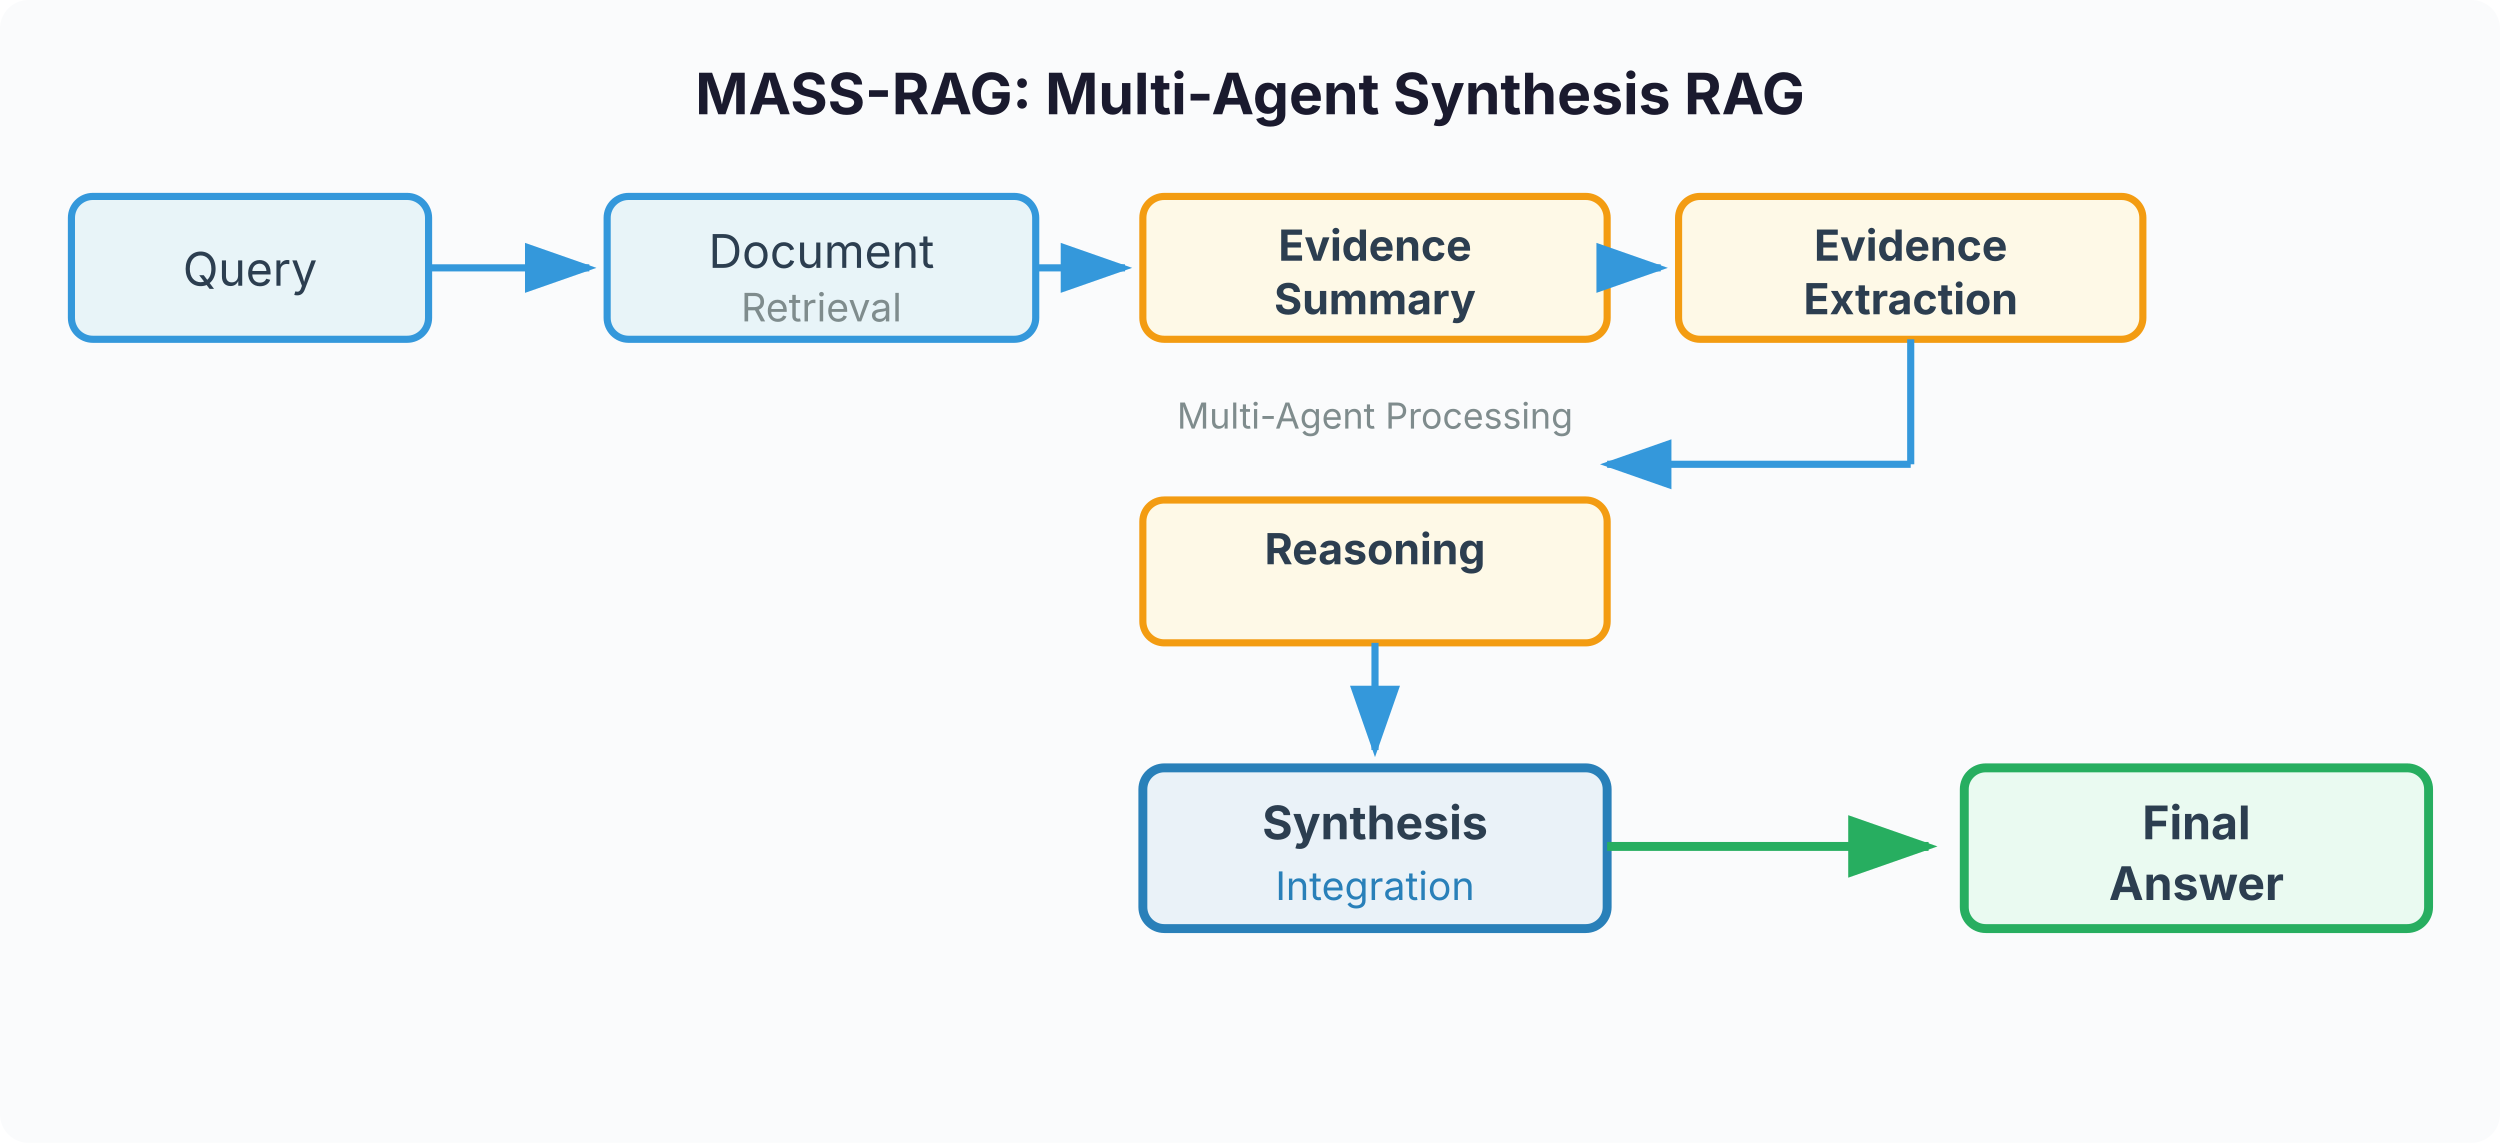
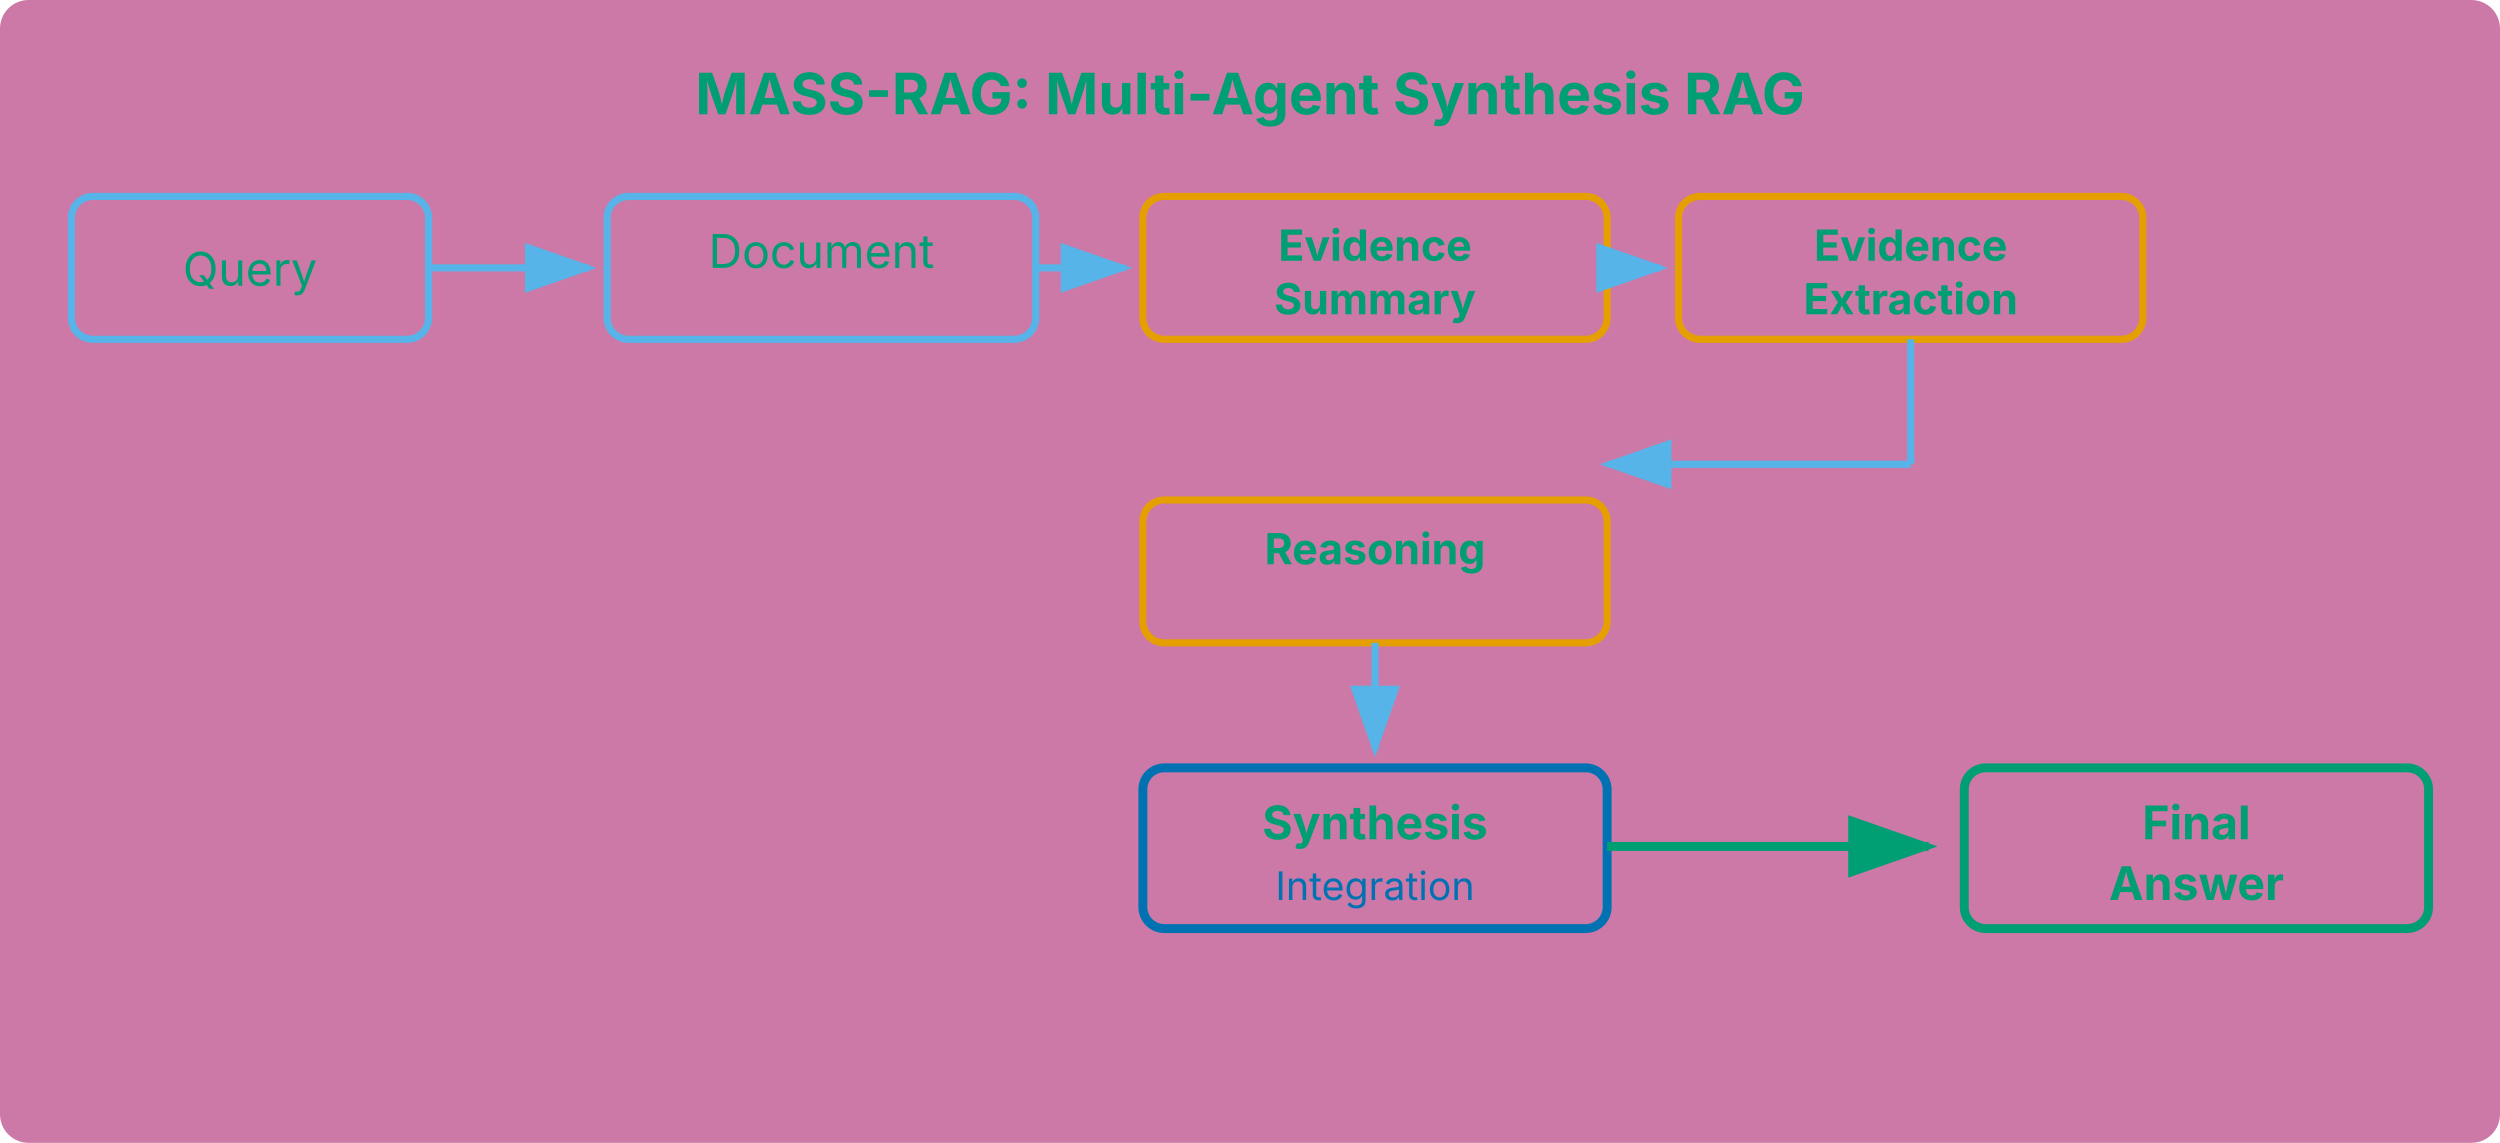
<svg xmlns="http://www.w3.org/2000/svg" viewBox="0 0 700 320" font-family="system-ui, -apple-system, sans-serif">
-   <rect width="700" height="320" fill="#fafbfc" rx="8" />
-   <text x="350" y="32" text-anchor="middle" font-size="16" font-weight="bold" fill="#1a1a2e">MASS-RAG: Multi-Agent Synthesis RAG</text>
-   <rect x="20" y="55" width="100" height="40" rx="6" fill="#e8f4f8" stroke="#3498db" stroke-width="2" />
-   <text x="70" y="80" text-anchor="middle" font-size="13" fill="#2c3e50">Query</text>
-   <rect x="170" y="55" width="120" height="40" rx="6" fill="#e8f4f8" stroke="#3498db" stroke-width="2" />
-   <text x="230" y="75" text-anchor="middle" font-size="13" fill="#2c3e50">Document</text>
-   <text x="230" y="90" text-anchor="middle" font-size="11" fill="#7f8c8d">Retrieval</text>
-   <line x1="120" y1="75" x2="165" y2="75" stroke="#3498db" stroke-width="2" marker-end="url(#arrowblue)" />
-   <rect x="320" y="55" width="130" height="40" rx="6" fill="#fef9e7" stroke="#f39c12" stroke-width="2" />
-   <text x="385" y="73" text-anchor="middle" font-size="12" fill="#2c3e50" font-weight="bold">Evidence</text>
-   <text x="385" y="88" text-anchor="middle" font-size="12" fill="#2c3e50" font-weight="bold">Summary</text>
-   <line x1="290" y1="75" x2="315" y2="75" stroke="#3498db" stroke-width="2" marker-end="url(#arrowblue)" />
-   <rect x="470" y="55" width="130" height="40" rx="6" fill="#fef9e7" stroke="#f39c12" stroke-width="2" />
-   <text x="535" y="73" text-anchor="middle" font-size="12" fill="#2c3e50" font-weight="bold">Evidence</text>
-   <text x="535" y="88" text-anchor="middle" font-size="12" fill="#2c3e50" font-weight="bold">Extraction</text>
-   <line x1="450" y1="75" x2="465" y2="75" stroke="#3498db" stroke-width="2" marker-end="url(#arrowblue)" />
-   <rect x="320" y="140" width="130" height="40" rx="6" fill="#fef9e7" stroke="#f39c12" stroke-width="2" />
-   <text x="385" y="158" text-anchor="middle" font-size="12" fill="#2c3e50" font-weight="bold">Reasoning</text>
-   <line x1="535" y1="95" x2="535" y2="130" stroke="#3498db" stroke-width="2" />
-   <line x1="535" y1="130" x2="450" y2="130" stroke="#3498db" stroke-width="2" marker-end="url(#arrowblue)" />
-   <line x1="385" y1="180" x2="385" y2="210" stroke="#3498db" stroke-width="2" marker-end="url(#arrowblue)" />
-   <rect x="320" y="215" width="130" height="45" rx="6" fill="#eaf2f8" stroke="#2980b9" stroke-width="2.5" />
-   <text x="385" y="235" text-anchor="middle" font-size="13" fill="#2c3e50" font-weight="bold">Synthesis</text>
-   <text x="385" y="252" text-anchor="middle" font-size="11" fill="#2980b9">Integration</text>
-   <line x1="450" y1="237" x2="540" y2="237" stroke="#27ae60" stroke-width="2.5" marker-end="url(#arrowgreen)" />
-   <rect x="550" y="215" width="130" height="45" rx="6" fill="#eafaf1" stroke="#27ae60" stroke-width="2.5" />
-   <text x="615" y="235" text-anchor="middle" font-size="13" fill="#2c3e50" font-weight="bold">Final</text>
-   <text x="615" y="252" text-anchor="middle" font-size="13" fill="#2c3e50" font-weight="bold">Answer</text>
-   <text x="385" y="120" text-anchor="middle" font-size="10" fill="#7f8c8d">Multi-Agent Processing</text>
+   <rect width="700" height="320" fill="#CC79A7" rx="8" />
+   <text x="350" y="32" text-anchor="middle" font-size="16" font-weight="bold" fill="#009E73">MASS-RAG: Multi-Agent Synthesis RAG</text>
+   <rect x="20" y="55" width="100" height="40" rx="6" fill="#CC79A7" stroke="#56B4E9" stroke-width="2" />
+   <text x="70" y="80" text-anchor="middle" font-size="13" fill="#009E73">Query</text>
+   <rect x="170" y="55" width="120" height="40" rx="6" fill="#CC79A7" stroke="#56B4E9" stroke-width="2" />
+   <text x="230" y="75" text-anchor="middle" font-size="13" fill="#009E73">Document</text>
+   <text x="230" y="90" text-anchor="middle" font-size="11" fill="#CC79A7">Retrieval</text>
+   <line x1="120" y1="75" x2="165" y2="75" stroke="#56B4E9" stroke-width="2" marker-end="url(#arrowblue)" />
+   <rect x="320" y="55" width="130" height="40" rx="6" fill="#CC79A7" stroke="#E69F00" stroke-width="2" />
+   <text x="385" y="73" text-anchor="middle" font-size="12" fill="#009E73" font-weight="bold">Evidence</text>
+   <text x="385" y="88" text-anchor="middle" font-size="12" fill="#009E73" font-weight="bold">Summary</text>
+   <line x1="290" y1="75" x2="315" y2="75" stroke="#56B4E9" stroke-width="2" marker-end="url(#arrowblue)" />
+   <rect x="470" y="55" width="130" height="40" rx="6" fill="#CC79A7" stroke="#E69F00" stroke-width="2" />
+   <text x="535" y="73" text-anchor="middle" font-size="12" fill="#009E73" font-weight="bold">Evidence</text>
+   <text x="535" y="88" text-anchor="middle" font-size="12" fill="#009E73" font-weight="bold">Extraction</text>
+   <line x1="450" y1="75" x2="465" y2="75" stroke="#56B4E9" stroke-width="2" marker-end="url(#arrowblue)" />
+   <rect x="320" y="140" width="130" height="40" rx="6" fill="#CC79A7" stroke="#E69F00" stroke-width="2" />
+   <text x="385" y="158" text-anchor="middle" font-size="12" fill="#009E73" font-weight="bold">Reasoning</text>
+   <line x1="535" y1="95" x2="535" y2="130" stroke="#56B4E9" stroke-width="2" />
+   <line x1="535" y1="130" x2="450" y2="130" stroke="#56B4E9" stroke-width="2" marker-end="url(#arrowblue)" />
+   <line x1="385" y1="180" x2="385" y2="210" stroke="#56B4E9" stroke-width="2" marker-end="url(#arrowblue)" />
+   <rect x="320" y="215" width="130" height="45" rx="6" fill="#CC79A7" stroke="#0072B2" stroke-width="2.5" />
+   <text x="385" y="235" text-anchor="middle" font-size="13" fill="#009E73" font-weight="bold">Synthesis</text>
+   <text x="385" y="252" text-anchor="middle" font-size="11" fill="#0072B2">Integration</text>
+   <line x1="450" y1="237" x2="540" y2="237" stroke="#009E73" stroke-width="2.5" marker-end="url(#arrowgreen)" />
+   <rect x="550" y="215" width="130" height="45" rx="6" fill="#CC79A7" stroke="#009E73" stroke-width="2.5" />
+   <text x="615" y="235" text-anchor="middle" font-size="13" fill="#009E73" font-weight="bold">Final</text>
+   <text x="615" y="252" text-anchor="middle" font-size="13" fill="#009E73" font-weight="bold">Answer</text>
+   <text x="385" y="120" text-anchor="middle" font-size="10" fill="#CC79A7">Multi-Agent Processing</text>
  <defs>
    <marker id="arrowblue" markerWidth="10" markerHeight="7" refX="9" refY="3.5" orient="auto">
-       <polygon points="0 0, 10 3.5, 0 7" fill="#3498db" />
+       <polygon points="0 0, 10 3.5, 0 7" fill="#56B4E9" />
    </marker>
    <marker id="arrowgreen" markerWidth="10" markerHeight="7" refX="9" refY="3.5" orient="auto">
-       <polygon points="0 0, 10 3.5, 0 7" fill="#27ae60" />
+       <polygon points="0 0, 10 3.5, 0 7" fill="#009E73" />
    </marker>
  </defs>
</svg>
